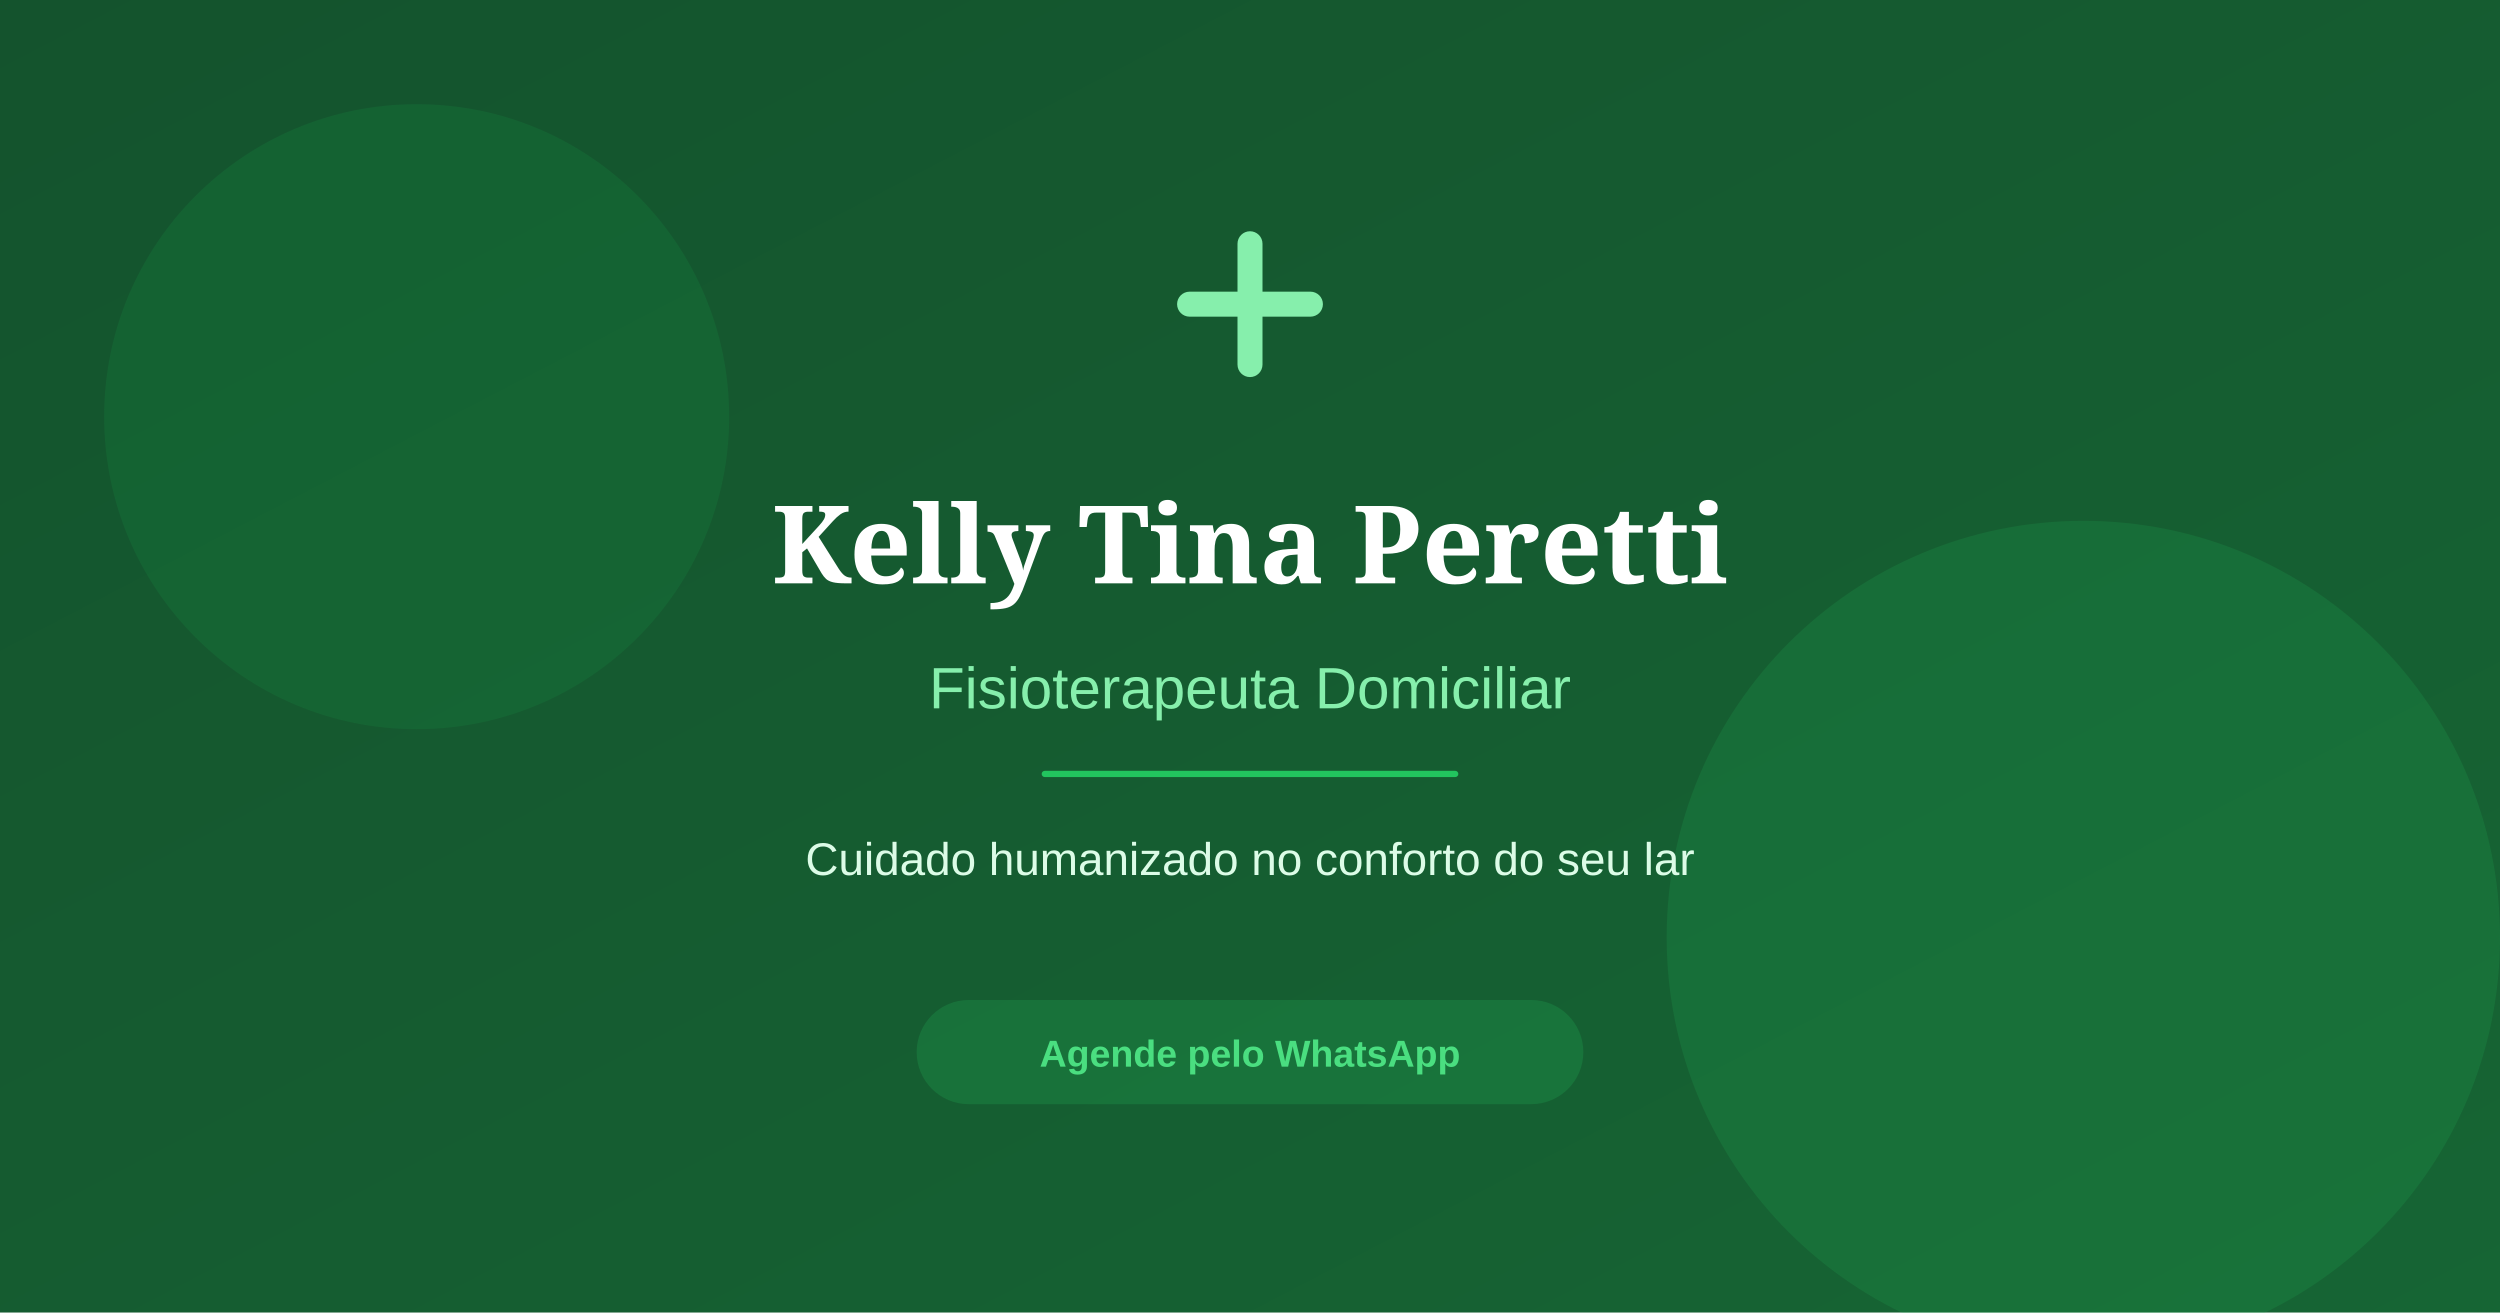
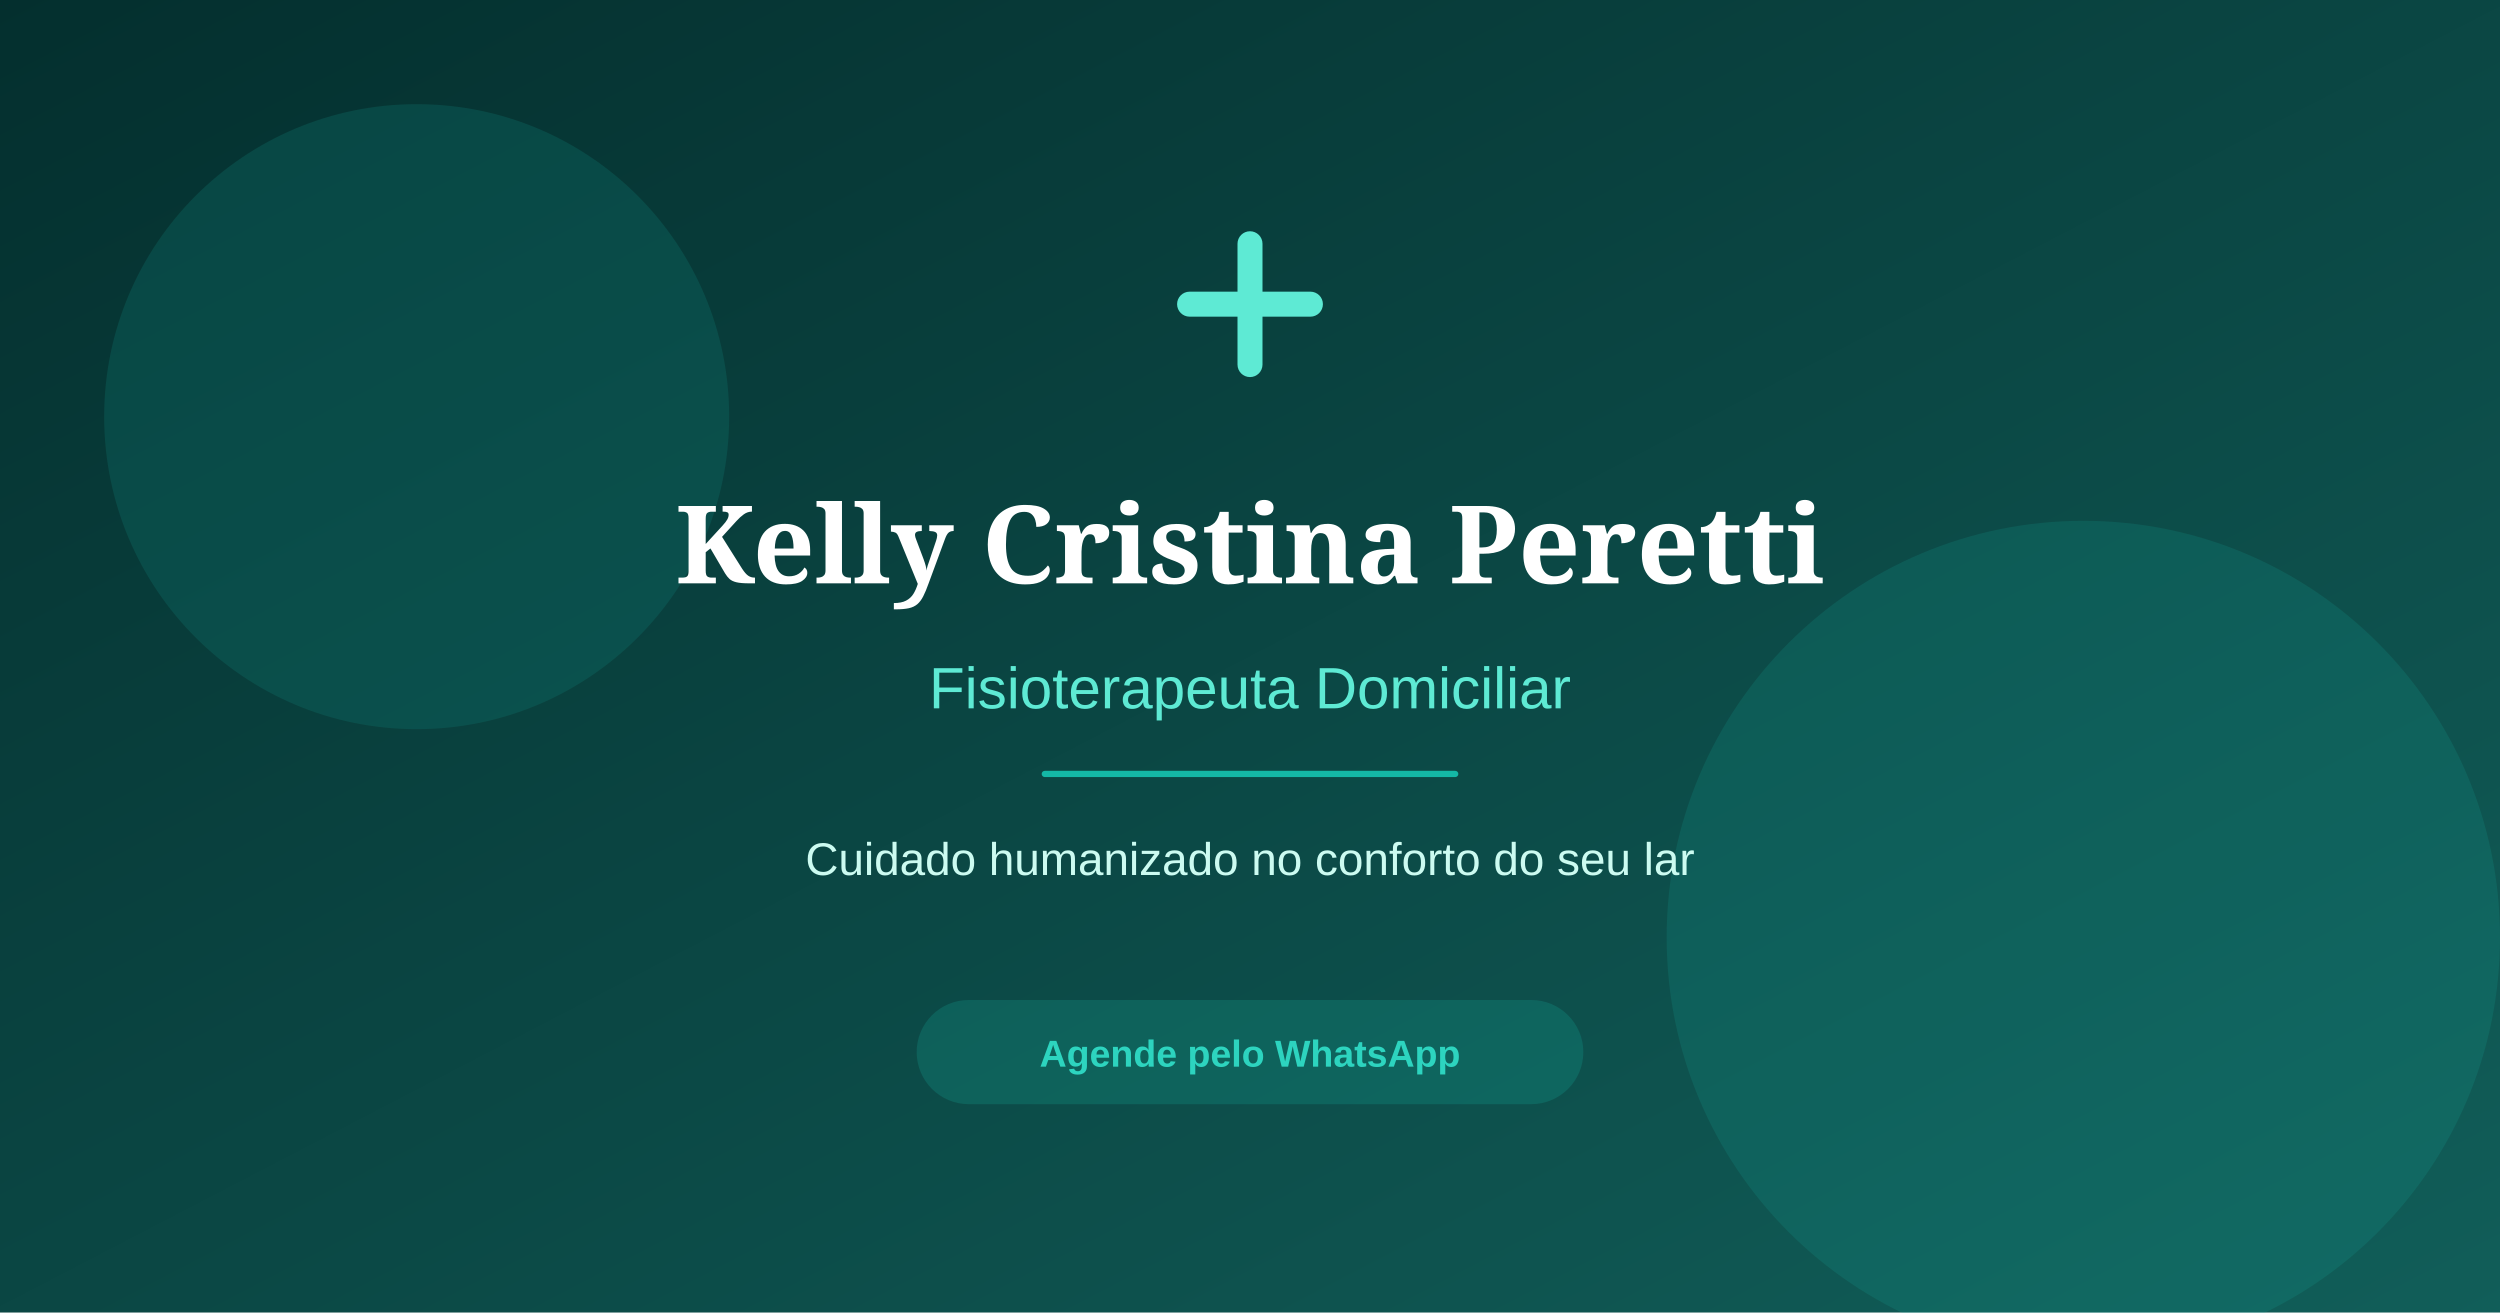
<svg xmlns="http://www.w3.org/2000/svg" width="1200" height="630" viewBox="0 0 1200 630">
  <defs>
    <linearGradient id="bg" x1="0%" y1="0%" x2="100%" y2="100%">
-       <stop offset="0%" style="stop-color:#14532d" />
-       <stop offset="100%" style="stop-color:#166534" />
+       <stop offset="0%" style="stop-color:#042f2e" />
+       <stop offset="100%" style="stop-color:#115e59" />
    </linearGradient>
  </defs>
  <rect width="1200" height="630" fill="url(#bg)" />
-   <circle cx="200" cy="200" r="150" fill="#15803d" opacity="0.3" />
-   <circle cx="1000" cy="450" r="200" fill="#22c55e" opacity="0.15" />
-   <rect x="565" y="140" width="70" height="12" rx="6" fill="#86efac" />
-   <rect x="594" y="111" width="12" height="70" rx="6" fill="#86efac" />
-   <text x="600" y="280" text-anchor="middle" font-family="Georgia, serif" font-size="52" font-weight="bold" fill="white">Kelly Tina Peretti</text>
-   <text x="600" y="340" text-anchor="middle" font-family="Arial, sans-serif" font-size="28" fill="#86efac">Fisioterapeuta Domiciliar</text>
-   <rect x="500" y="370" width="200" height="3" rx="1.5" fill="#22c55e" />
-   <text x="600" y="420" text-anchor="middle" font-family="Arial, sans-serif" font-size="22" fill="#dcfce7">Cuidado humanizado no conforto do seu lar</text>
-   <rect x="440" y="480" width="320" height="50" rx="25" fill="#22c55e" opacity="0.2" />
-   <text x="600" y="512" text-anchor="middle" font-family="Arial, sans-serif" font-size="18" font-weight="bold" fill="#4ade80">Agende pelo WhatsApp</text>
+   <circle cx="200" cy="200" r="150" fill="#0f766e" opacity="0.3" />
+   <circle cx="1000" cy="450" r="200" fill="#14b8a6" opacity="0.15" />
+   <rect x="565" y="140" width="70" height="12" rx="6" fill="#5eead4" />
+   <rect x="594" y="111" width="12" height="70" rx="6" fill="#5eead4" />
+   <text x="600" y="280" text-anchor="middle" font-family="Georgia, serif" font-size="52" font-weight="bold" fill="white">Kelly Cristina Peretti</text>
+   <text x="600" y="340" text-anchor="middle" font-family="Arial, sans-serif" font-size="28" fill="#5eead4">Fisioterapeuta Domiciliar</text>
+   <rect x="500" y="370" width="200" height="3" rx="1.5" fill="#14b8a6" />
+   <text x="600" y="420" text-anchor="middle" font-family="Arial, sans-serif" font-size="22" fill="#ccfbf1">Cuidado humanizado no conforto do seu lar</text>
+   <rect x="440" y="480" width="320" height="50" rx="25" fill="#14b8a6" opacity="0.2" />
+   <text x="600" y="512" text-anchor="middle" font-family="Arial, sans-serif" font-size="18" font-weight="bold" fill="#2dd4bf">Agende pelo WhatsApp</text>
</svg>
